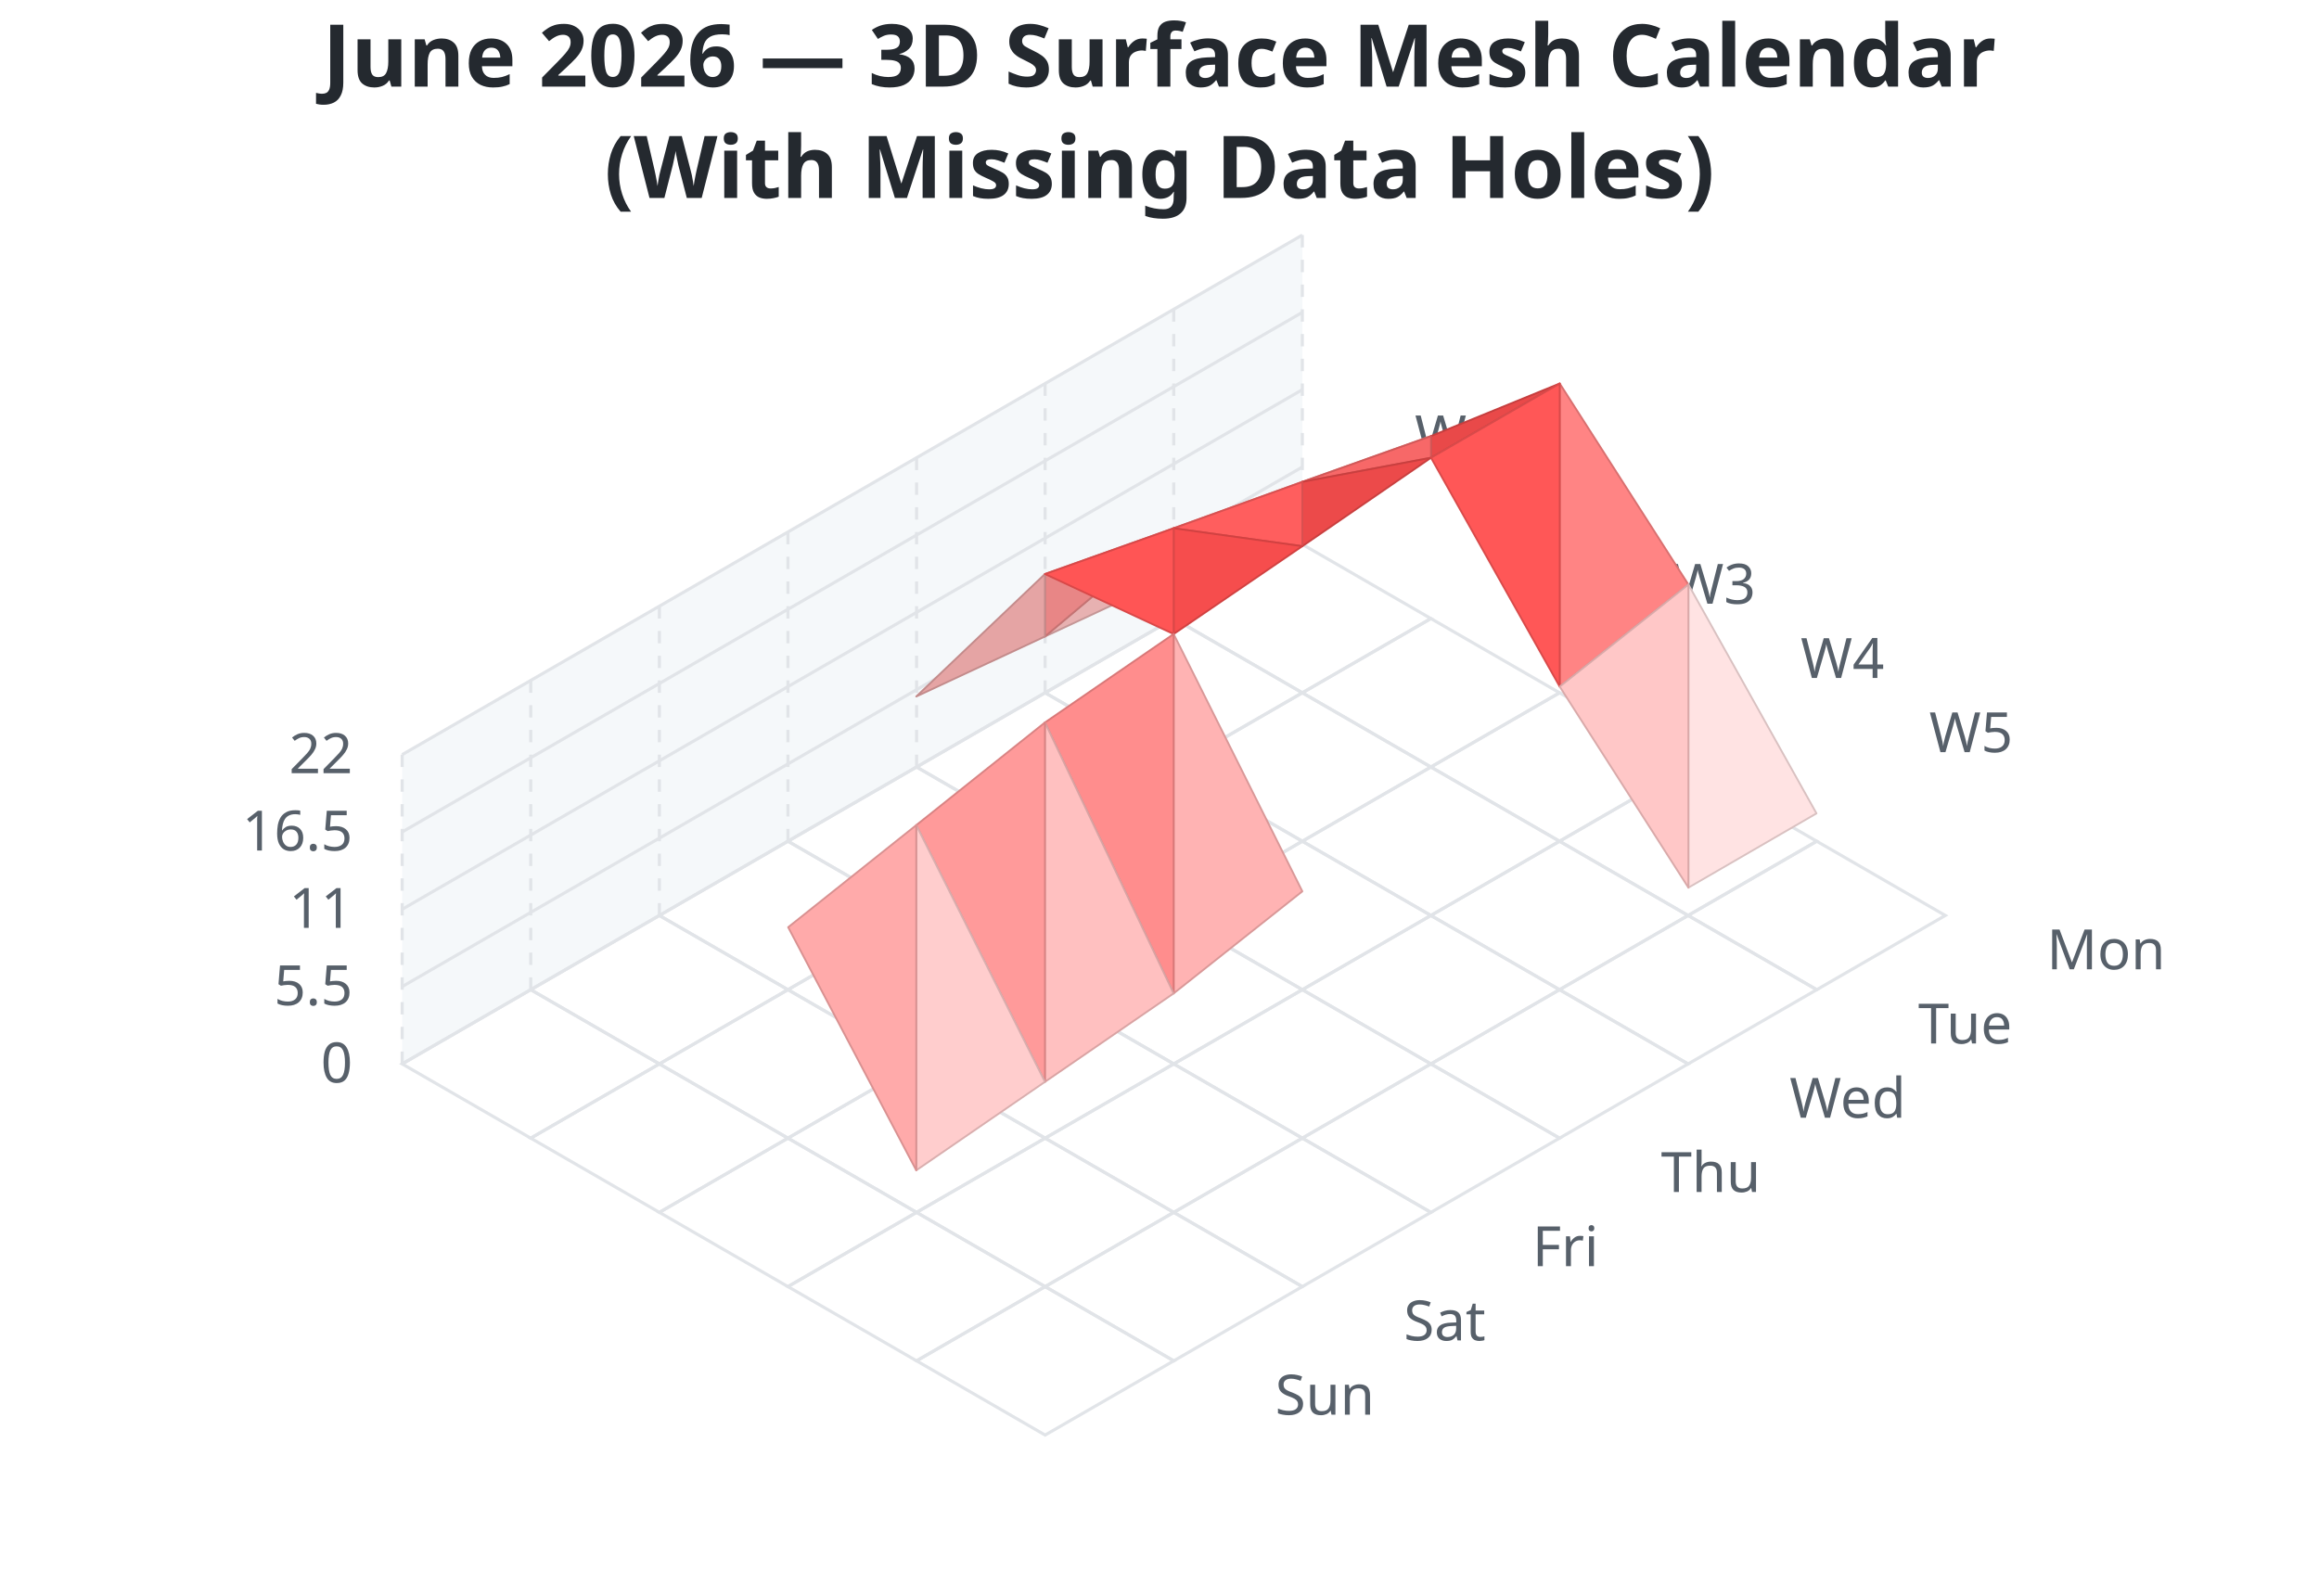
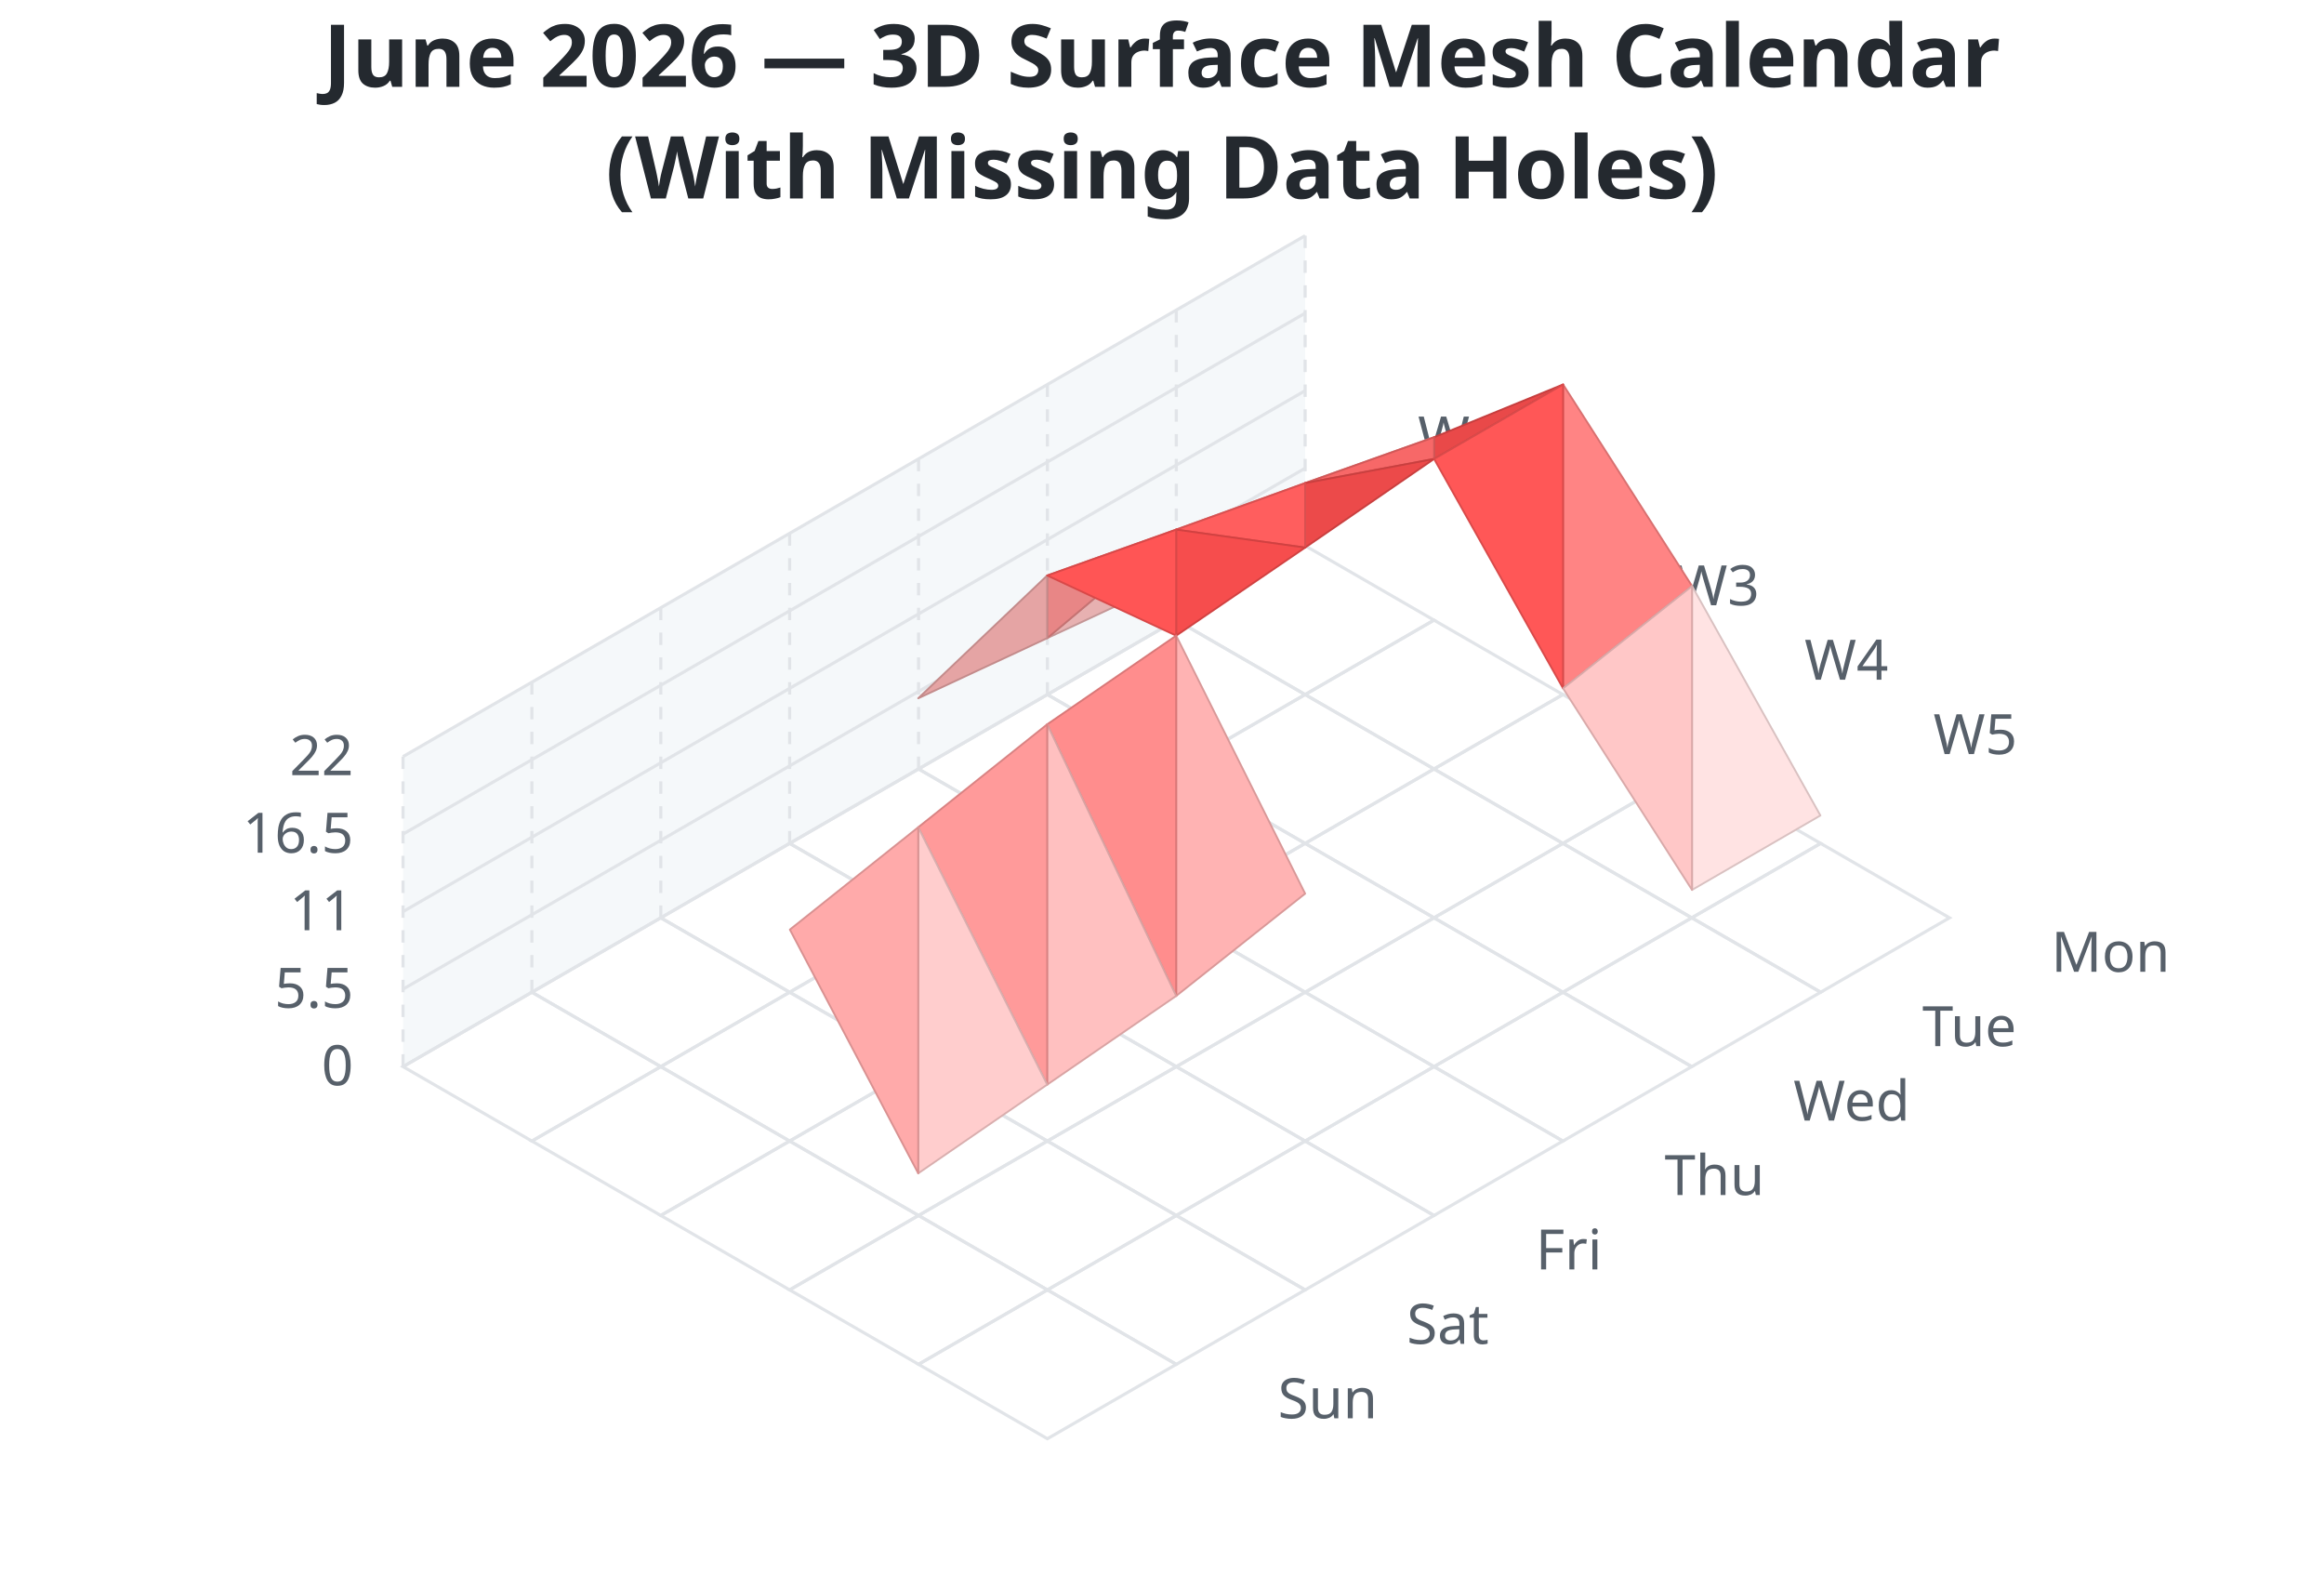
- <svg xmlns="http://www.w3.org/2000/svg" viewBox="-210.49 -88.00 374.81 258.00" width="100%" height="100%">
+ <svg xmlns="http://www.w3.org/2000/svg" viewBox="-210.49 -88.00 374.81 256.00" width="100%" height="100%">
  <style>
        @keyframes iso-grow {
          from {
            transform: scaleY(0);
          }
          to {
            transform: scaleY(1);
          }
        }
        .iso-bar {
          transform-box: fill-box;
          animation: iso-grow 0.6s cubic-bezier(0.16, 1, 0.3, 1) both;
          transition: transform 0.2s cubic-bezier(0.25, 0.46, 0.45, 0.94), filter 0.2s ease;
          cursor: pointer;
        }
        .iso-bar:hover {
          filter: brightness(1.1) drop-shadow(0 4px 6px rgba(0, 0, 0, 0.2));
          transform: translateY(-3px) scaleY(1);
        }
        .iso-face-top, .iso-face-left, .iso-face-right, .iso-bridge-top, .iso-bridge-front {
          transition: fill 0.2s ease;
        }
      </style>
  <text x="-23.09" y="-74.00" fill="#24292f" font-size="14" font-weight="bold" font-family="sans-serif" text-anchor="middle">June 2026 — 3D Surface Mesh Calendar</text>
  <text x="-23.09" y="-56.00" fill="#24292f" font-size="14" font-weight="bold" font-family="sans-serif" text-anchor="middle">(With Missing Data Holes)</text>
  <g>
    <polygon points="0.00,-50.00 -145.49,34.00 -145.49,84.00 0.00,0.00" fill="rgba(241, 245, 249, 0.7)" stroke="none" />
    <line x1="0.00" y1="0.00" x2="0.00" y2="-50.00" stroke="#e1e4e8" stroke-width="0.5" stroke-dasharray="2,2" />
    <line x1="-20.78" y1="12.00" x2="-20.78" y2="-38.00" stroke="#e1e4e8" stroke-width="0.5" stroke-dasharray="2,2" />
    <line x1="-41.57" y1="24.00" x2="-41.57" y2="-26.00" stroke="#e1e4e8" stroke-width="0.5" stroke-dasharray="2,2" />
    <line x1="-62.35" y1="36.00" x2="-62.35" y2="-14.00" stroke="#e1e4e8" stroke-width="0.5" stroke-dasharray="2,2" />
    <line x1="-83.14" y1="48.00" x2="-83.14" y2="-2.00" stroke="#e1e4e8" stroke-width="0.5" stroke-dasharray="2,2" />
    <line x1="-103.92" y1="60.00" x2="-103.92" y2="10.00" stroke="#e1e4e8" stroke-width="0.5" stroke-dasharray="2,2" />
    <line x1="-124.71" y1="72.00" x2="-124.71" y2="22.00" stroke="#e1e4e8" stroke-width="0.5" stroke-dasharray="2,2" />
    <line x1="-145.49" y1="84.00" x2="-145.49" y2="34.00" stroke="#e1e4e8" stroke-width="0.5" stroke-dasharray="2,2" />
    <line x1="0.00" y1="0.00" x2="-145.49" y2="84.00" stroke="#e1e4e8" stroke-width="0.5" />
    <text x="-153.49" y="87.00" fill="#57606a" font-size="9" font-family="sans-serif" text-anchor="end">0</text>
    <line x1="0.00" y1="-12.50" x2="-145.49" y2="71.50" stroke="#e1e4e8" stroke-width="0.5" />
    <text x="-153.49" y="74.50" fill="#57606a" font-size="9" font-family="sans-serif" text-anchor="end">5.5</text>
    <line x1="0.00" y1="-25.00" x2="-145.49" y2="59.00" stroke="#e1e4e8" stroke-width="0.5" />
    <text x="-153.49" y="62.00" fill="#57606a" font-size="9" font-family="sans-serif" text-anchor="end">11</text>
    <line x1="0.00" y1="-37.50" x2="-145.49" y2="46.50" stroke="#e1e4e8" stroke-width="0.5" />
    <text x="-153.49" y="49.50" fill="#57606a" font-size="9" font-family="sans-serif" text-anchor="end">16.5</text>
    <line x1="0.00" y1="-50.00" x2="-145.49" y2="34.00" stroke="#e1e4e8" stroke-width="0.5" />
    <text x="-153.49" y="37.00" fill="#57606a" font-size="9" font-family="sans-serif" text-anchor="end">22</text>
    <g class="iso-col-labels">
      <text x="24.94" y="-14.40" fill="#57606a" font-size="9" font-family="sans-serif" text-anchor="middle">W1</text>
      <text x="45.73" y="-2.40" fill="#57606a" font-size="9" font-family="sans-serif" text-anchor="middle">W2</text>
      <text x="66.51" y="9.60" fill="#57606a" font-size="9" font-family="sans-serif" text-anchor="middle">W3</text>
      <text x="87.30" y="21.60" fill="#57606a" font-size="9" font-family="sans-serif" text-anchor="middle">W4</text>
      <text x="108.08" y="33.60" fill="#57606a" font-size="9" font-family="sans-serif" text-anchor="middle">W5</text>
    </g>
    <polygon class="iso-grid-cell" points="0.00,0.00 -20.78,12.00 0.00,24.00 20.78,12.00" fill="none" stroke="#e1e4e8" stroke-width="0.5" />
    <g class="iso-bar" data-col="0" data-row="0" data-value="8.25" style="animation-delay: 0ms; transform-origin: bottom;">
      <polygon points="0.0,-4.5 20.8,-17.5 0.0,-10.1" fill="#eda5a5" stroke="#c98c8c" stroke-width="0.3" stroke-linejoin="round" />
      <polygon points="0.0,-4.5 0.0,-10.1 -20.8,5.2" fill="#e9bcbc" stroke="#c6a0a0" stroke-width="0.3" stroke-linejoin="round" />
    </g>
    <polygon class="iso-grid-cell" points="-20.78,12.00 -41.57,24.00 -20.78,36.00 0.00,24.00" fill="none" stroke="#e1e4e8" stroke-width="0.5" />
    <g class="iso-bar" data-col="0" data-row="1" data-value="9.75" style="animation-delay: 15ms; transform-origin: bottom;">
      <polygon points="-20.8,5.2 0.0,-10.1 -20.8,-2.6" fill="#eb9595" stroke="#c87f7f" stroke-width="0.3" stroke-linejoin="round" />
      <polygon points="-20.8,5.2 -20.8,-2.6 -41.6,14.9" fill="#e7b1b1" stroke="#c49696" stroke-width="0.3" stroke-linejoin="round" />
    </g>
    <polygon class="iso-grid-cell" points="-41.57,24.00 -62.35,36.00 -41.57,48.00 -20.78,36.00" fill="none" stroke="#e1e4e8" stroke-width="0.5" />
    <g class="iso-bar" data-col="0" data-row="2" data-value="11.25" style="animation-delay: 30ms; transform-origin: bottom;">
      <polygon points="-41.6,14.9 -20.8,-2.6 -41.6,4.8" fill="#e88686" stroke="#c57272" stroke-width="0.3" stroke-linejoin="round" />
      <polygon points="-41.6,14.9 -41.6,4.8 -62.4,24.6" fill="#e5a4a4" stroke="#c38b8b" stroke-width="0.3" stroke-linejoin="round" />
    </g>
    <polygon class="iso-grid-cell" points="-62.35,36.00 -83.14,48.00 -62.35,60.00 -41.57,48.00" fill="none" stroke="#e1e4e8" stroke-width="0.5" />
    <polygon class="iso-grid-cell" points="-83.14,48.00 -103.92,60.00 -83.14,72.00 -62.35,60.00" fill="none" stroke="#e1e4e8" stroke-width="0.5" />
    <polygon class="iso-grid-cell" points="-103.92,60.00 -124.71,72.00 -103.92,84.00 -83.14,72.00" fill="none" stroke="#e1e4e8" stroke-width="0.5" />
    <polygon class="iso-grid-cell" points="-124.71,72.00 -145.49,84.00 -124.71,96.00 -103.92,84.00" fill="none" stroke="#e1e4e8" stroke-width="0.5" />
    <polygon class="iso-grid-cell" points="20.78,12.00 0.00,24.00 20.78,36.00 41.57,24.00" fill="none" stroke="#e1e4e8" stroke-width="0.5" />
    <g class="iso-bar" data-col="1" data-row="0" data-value="18.00" style="animation-delay: 15ms; transform-origin: bottom;">
      <polygon points="20.8,-17.5 41.6,-26.0 20.8,-14.0" fill="#e94949" stroke="#c63e3e" stroke-width="0.3" stroke-linejoin="round" />
      <polygon points="20.8,-17.5 20.8,-14.0 0.0,-10.1" fill="#f76868" stroke="#d25858" stroke-width="0.3" stroke-linejoin="round" />
    </g>
    <polygon class="iso-grid-cell" points="0.00,24.00 -20.78,36.00 0.00,48.00 20.78,36.00" fill="none" stroke="#e1e4e8" stroke-width="0.5" />
    <g class="iso-bar" data-col="1" data-row="1" data-value="18.75" style="animation-delay: 30ms; transform-origin: bottom;">
      <polygon points="0.0,-10.1 20.8,-14.0 0.0,0.3" fill="#ec4a4a" stroke="#c93f3f" stroke-width="0.3" stroke-linejoin="round" />
      <polygon points="0.0,-10.1 0.0,0.3 -20.8,-2.6" fill="#ff5e5e" stroke="#d95050" stroke-width="0.3" stroke-linejoin="round" />
    </g>
    <polygon class="iso-grid-cell" points="-20.78,36.00 -41.57,48.00 -20.78,60.00 0.00,48.00" fill="none" stroke="#e1e4e8" stroke-width="0.5" />
    <g class="iso-bar" data-col="1" data-row="2" data-value="19.25" style="animation-delay: 45ms; transform-origin: bottom;">
      <polygon points="-20.8,-2.6 0.0,0.3 -20.8,14.5" fill="#f64d4d" stroke="#d14141" stroke-width="0.3" stroke-linejoin="round" />
      <polygon points="-20.8,-2.6 -20.8,14.5 -41.6,4.8" fill="#ff5555" stroke="#d94848" stroke-width="0.3" stroke-linejoin="round" />
    </g>
    <polygon class="iso-grid-cell" points="-41.57,48.00 -62.35,60.00 -41.57,72.00 -20.78,60.00" fill="none" stroke="#e1e4e8" stroke-width="0.5" />
    <polygon class="iso-grid-cell" points="-62.35,60.00 -83.14,72.00 -62.35,84.00 -41.57,72.00" fill="none" stroke="#e1e4e8" stroke-width="0.5" />
    <polygon class="iso-grid-cell" points="-83.14,72.00 -103.92,84.00 -83.14,96.00 -62.35,84.00" fill="none" stroke="#e1e4e8" stroke-width="0.5" />
    <polygon class="iso-grid-cell" points="-103.92,84.00 -124.71,96.00 -103.92,108.00 -83.14,96.00" fill="none" stroke="#e1e4e8" stroke-width="0.5" />
    <polygon class="iso-grid-cell" points="41.57,24.00 20.78,36.00 41.57,48.00 62.35,36.00" fill="none" stroke="#e1e4e8" stroke-width="0.5" />
    <g class="iso-bar" data-col="2" data-row="0" data-value="17.00" style="animation-delay: 30ms; transform-origin: bottom;">
      <polygon points="41.6,-26.0 62.4,6.5 41.6,23.0" fill="#ff8484" stroke="#d97070" stroke-width="0.3" stroke-linejoin="round" />
      <polygon points="41.6,-26.0 41.6,23.0 20.8,-14.0" fill="#ff5757" stroke="#d94a4a" stroke-width="0.3" stroke-linejoin="round" />
    </g>
    <polygon class="iso-grid-cell" points="20.78,36.00 0.00,48.00 20.78,60.00 41.57,48.00" fill="none" stroke="#e1e4e8" stroke-width="0.5" />
    <polygon class="iso-grid-cell" points="0.00,48.00 -20.78,60.00 0.00,72.00 20.78,60.00" fill="none" stroke="#e1e4e8" stroke-width="0.5" />
    <polygon class="iso-grid-cell" points="-20.78,60.00 -41.57,72.00 -20.78,84.00 0.00,72.00" fill="none" stroke="#e1e4e8" stroke-width="0.5" />
    <g class="iso-bar" data-col="2" data-row="3" data-value="12.75" style="animation-delay: 75ms; transform-origin: bottom;">
      <polygon points="-20.8,14.5 0.0,56.1 -20.8,72.6" fill="#ffb3b3" stroke="#d99898" stroke-width="0.3" stroke-linejoin="round" />
      <polygon points="-20.8,14.5 -20.8,72.6 -41.6,28.8" fill="#ff8d8d" stroke="#d97878" stroke-width="0.3" stroke-linejoin="round" />
    </g>
    <polygon class="iso-grid-cell" points="-41.57,72.00 -62.35,84.00 -41.57,96.00 -20.78,84.00" fill="none" stroke="#e1e4e8" stroke-width="0.5" />
    <g class="iso-bar" data-col="2" data-row="4" data-value="11.25" style="animation-delay: 90ms; transform-origin: bottom;">
      <polygon points="-41.6,28.8 -20.8,72.6 -41.6,86.9" fill="#ffc0c0" stroke="#d9a3a3" stroke-width="0.3" stroke-linejoin="round" />
      <polygon points="-41.6,28.8 -41.6,86.9 -62.4,45.4" fill="#ff9a9a" stroke="#d98383" stroke-width="0.3" stroke-linejoin="round" />
    </g>
    <polygon class="iso-grid-cell" points="-62.35,84.00 -83.14,96.00 -62.35,108.00 -41.57,96.00" fill="none" stroke="#e1e4e8" stroke-width="0.5" />
    <g class="iso-bar" data-col="2" data-row="5" data-value="9.75" style="animation-delay: 105ms; transform-origin: bottom;">
      <polygon points="-62.4,45.4 -41.6,86.9 -62.4,101.2" fill="#ffcdcd" stroke="#d9aeae" stroke-width="0.3" stroke-linejoin="round" />
      <polygon points="-62.4,45.4 -62.4,101.2 -83.1,61.9" fill="#ffaaaa" stroke="#d99191" stroke-width="0.3" stroke-linejoin="round" />
    </g>
    <polygon class="iso-grid-cell" points="-83.14,96.00 -103.92,108.00 -83.14,120.00 -62.35,108.00" fill="none" stroke="#e1e4e8" stroke-width="0.5" />
    <polygon class="iso-grid-cell" points="62.35,36.00 41.57,48.00 62.35,60.00 83.14,48.00" fill="none" stroke="#e1e4e8" stroke-width="0.5" />
    <g class="iso-bar" data-col="3" data-row="0" data-value="7.00" style="animation-delay: 45ms; transform-origin: bottom;">
      <polygon points="62.4,6.5 83.1,43.5 62.4,55.5" fill="#ffe3e3" stroke="#d9c1c1" stroke-width="0.3" stroke-linejoin="round" />
      <polygon points="62.4,6.5 62.4,55.5 41.6,23.0" fill="#ffc7c7" stroke="#d9a9a9" stroke-width="0.3" stroke-linejoin="round" />
    </g>
    <polygon class="iso-grid-cell" points="41.57,48.00 20.78,60.00 41.57,72.00 62.35,60.00" fill="none" stroke="#e1e4e8" stroke-width="0.5" />
    <polygon class="iso-grid-cell" points="20.78,60.00 0.00,72.00 20.78,84.00 41.57,72.00" fill="none" stroke="#e1e4e8" stroke-width="0.5" />
    <polygon class="iso-grid-cell" points="0.00,72.00 -20.78,84.00 0.00,96.00 20.78,84.00" fill="none" stroke="#e1e4e8" stroke-width="0.5" />
    <polygon class="iso-grid-cell" points="-20.78,84.00 -41.57,96.00 -20.78,108.00 0.00,96.00" fill="none" stroke="#e1e4e8" stroke-width="0.5" />
    <polygon class="iso-grid-cell" points="-41.57,96.00 -62.35,108.00 -41.57,120.00 -20.78,108.00" fill="none" stroke="#e1e4e8" stroke-width="0.5" />
    <polygon class="iso-grid-cell" points="-62.35,108.00 -83.14,120.00 -62.35,132.00 -41.57,120.00" fill="none" stroke="#e1e4e8" stroke-width="0.5" />
    <polygon class="iso-grid-cell" points="83.14,48.00 62.35,60.00 83.14,72.00 103.92,60.00" fill="none" stroke="#e1e4e8" stroke-width="0.5" />
    <polygon class="iso-grid-cell" points="62.35,60.00 41.57,72.00 62.35,84.00 83.14,72.00" fill="none" stroke="#e1e4e8" stroke-width="0.5" />
    <polygon class="iso-grid-cell" points="41.57,72.00 20.78,84.00 41.57,96.00 62.35,84.00" fill="none" stroke="#e1e4e8" stroke-width="0.5" />
    <polygon class="iso-grid-cell" points="20.78,84.00 0.00,96.00 20.78,108.00 41.57,96.00" fill="none" stroke="#e1e4e8" stroke-width="0.5" />
    <polygon class="iso-grid-cell" points="0.00,96.00 -20.78,108.00 0.00,120.00 20.78,108.00" fill="none" stroke="#e1e4e8" stroke-width="0.5" />
    <polygon class="iso-grid-cell" points="-20.78,108.00 -41.57,120.00 -20.78,132.00 0.00,120.00" fill="none" stroke="#e1e4e8" stroke-width="0.5" />
    <polygon class="iso-grid-cell" points="-41.57,120.00 -62.35,132.00 -41.57,144.00 -20.78,132.00" fill="none" stroke="#e1e4e8" stroke-width="0.5" />
    <g class="iso-row-labels">
      <text x="120.32" y="68.70" fill="#57606a" font-size="9" font-family="sans-serif" text-anchor="start">Mon</text>
      <text x="99.53" y="80.70" fill="#57606a" font-size="9" font-family="sans-serif" text-anchor="start">Tue</text>
      <text x="78.75" y="92.70" fill="#57606a" font-size="9" font-family="sans-serif" text-anchor="start">Wed</text>
      <text x="57.96" y="104.70" fill="#57606a" font-size="9" font-family="sans-serif" text-anchor="start">Thu</text>
      <text x="37.18" y="116.70" fill="#57606a" font-size="9" font-family="sans-serif" text-anchor="start">Fri</text>
      <text x="16.39" y="128.70" fill="#57606a" font-size="9" font-family="sans-serif" text-anchor="start">Sat</text>
      <text x="-4.39" y="140.70" fill="#57606a" font-size="9" font-family="sans-serif" text-anchor="start">Sun</text>
    </g>
  </g>
</svg>
